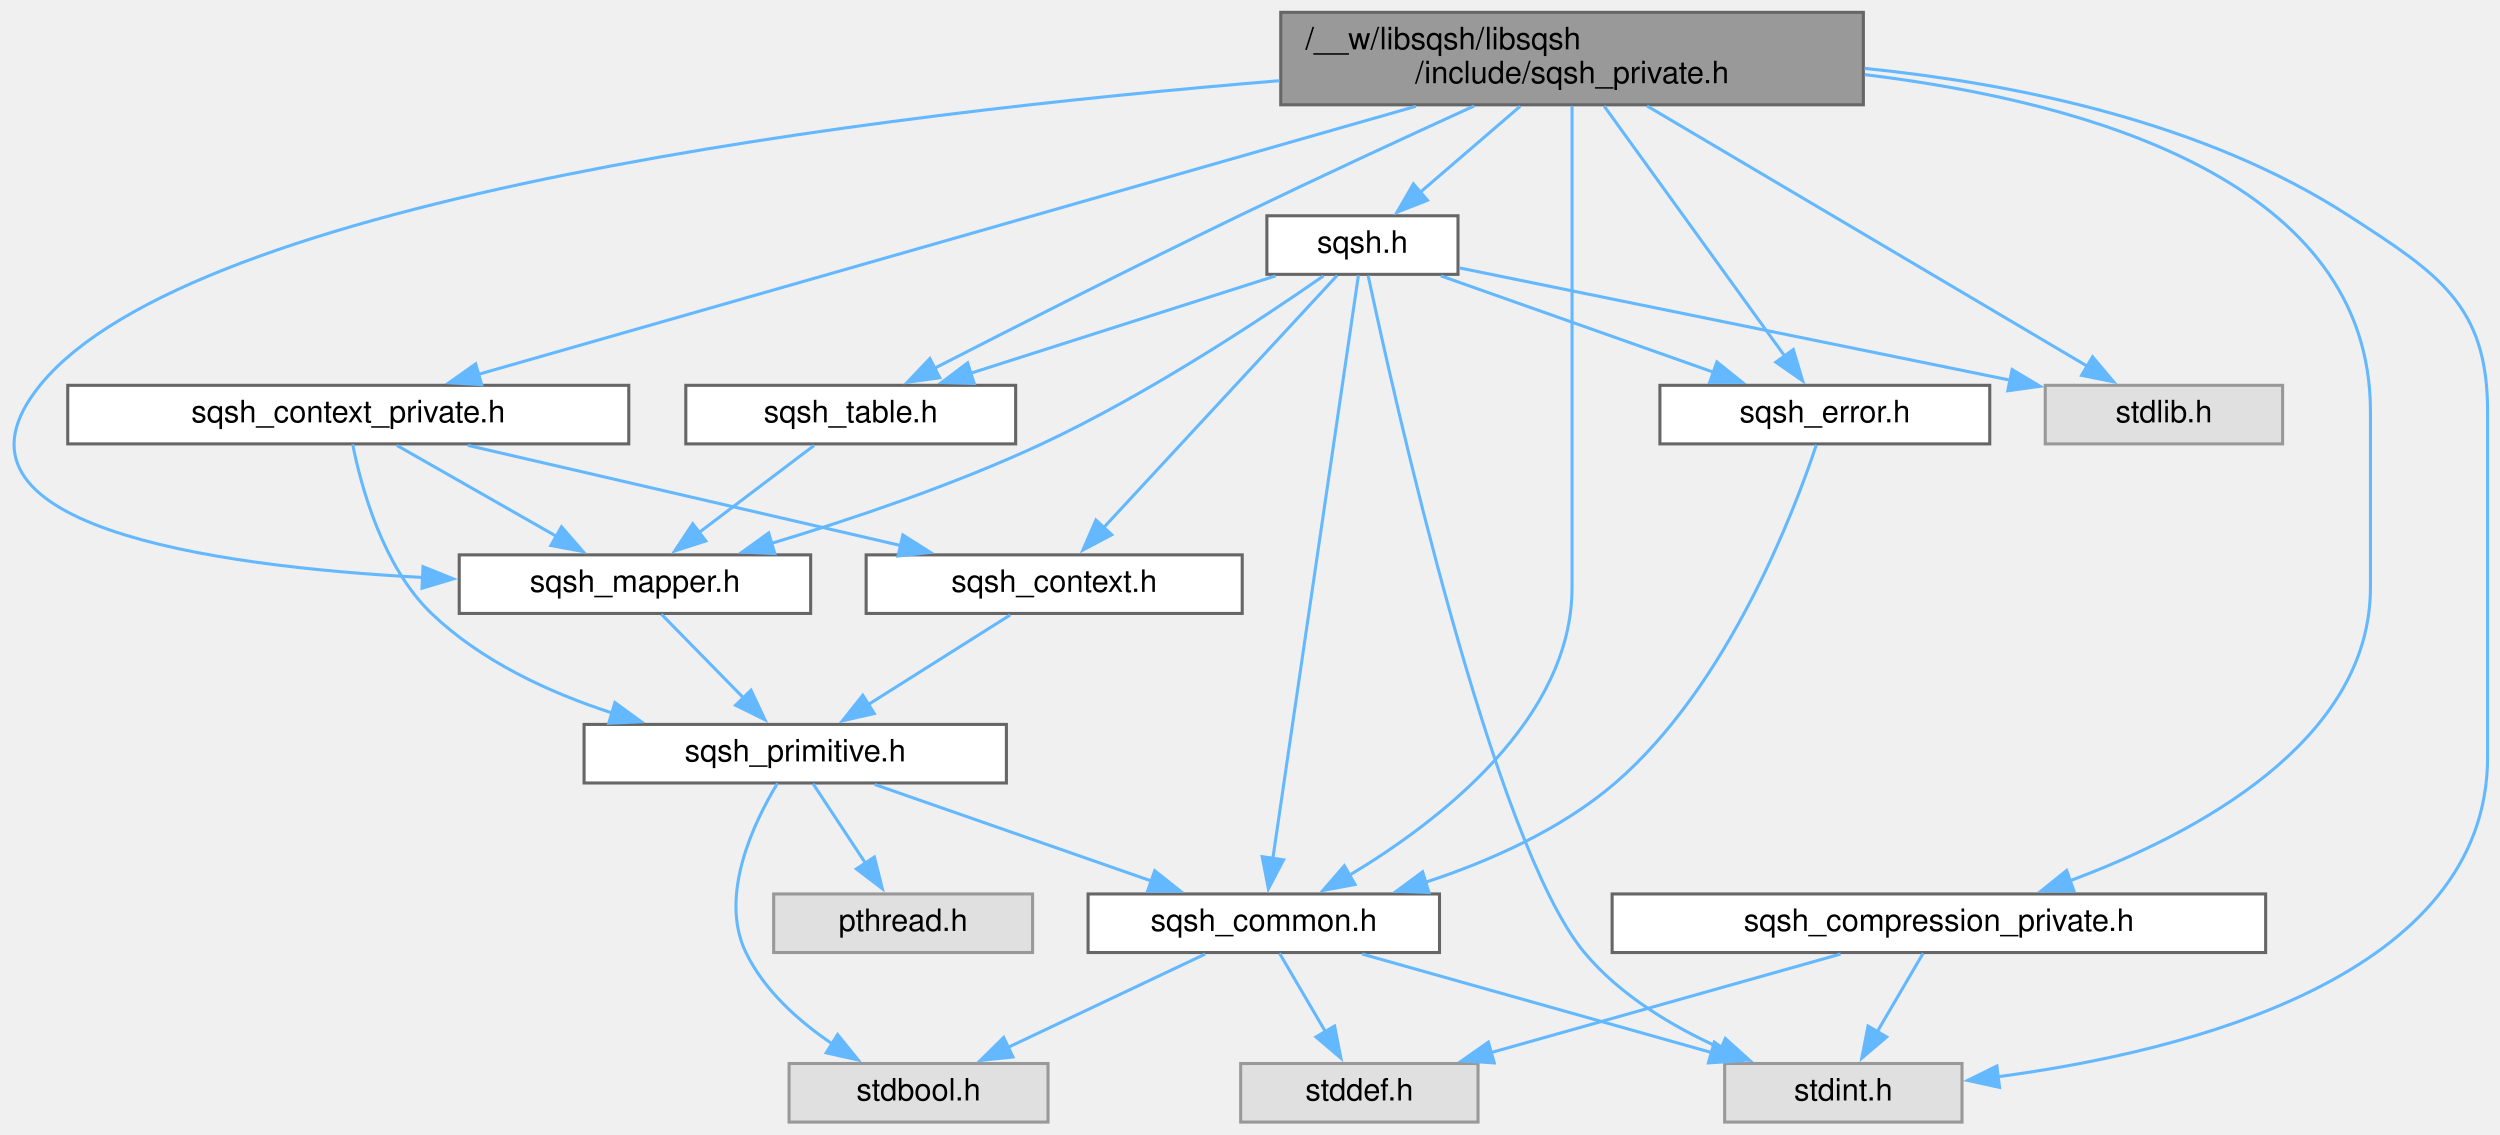
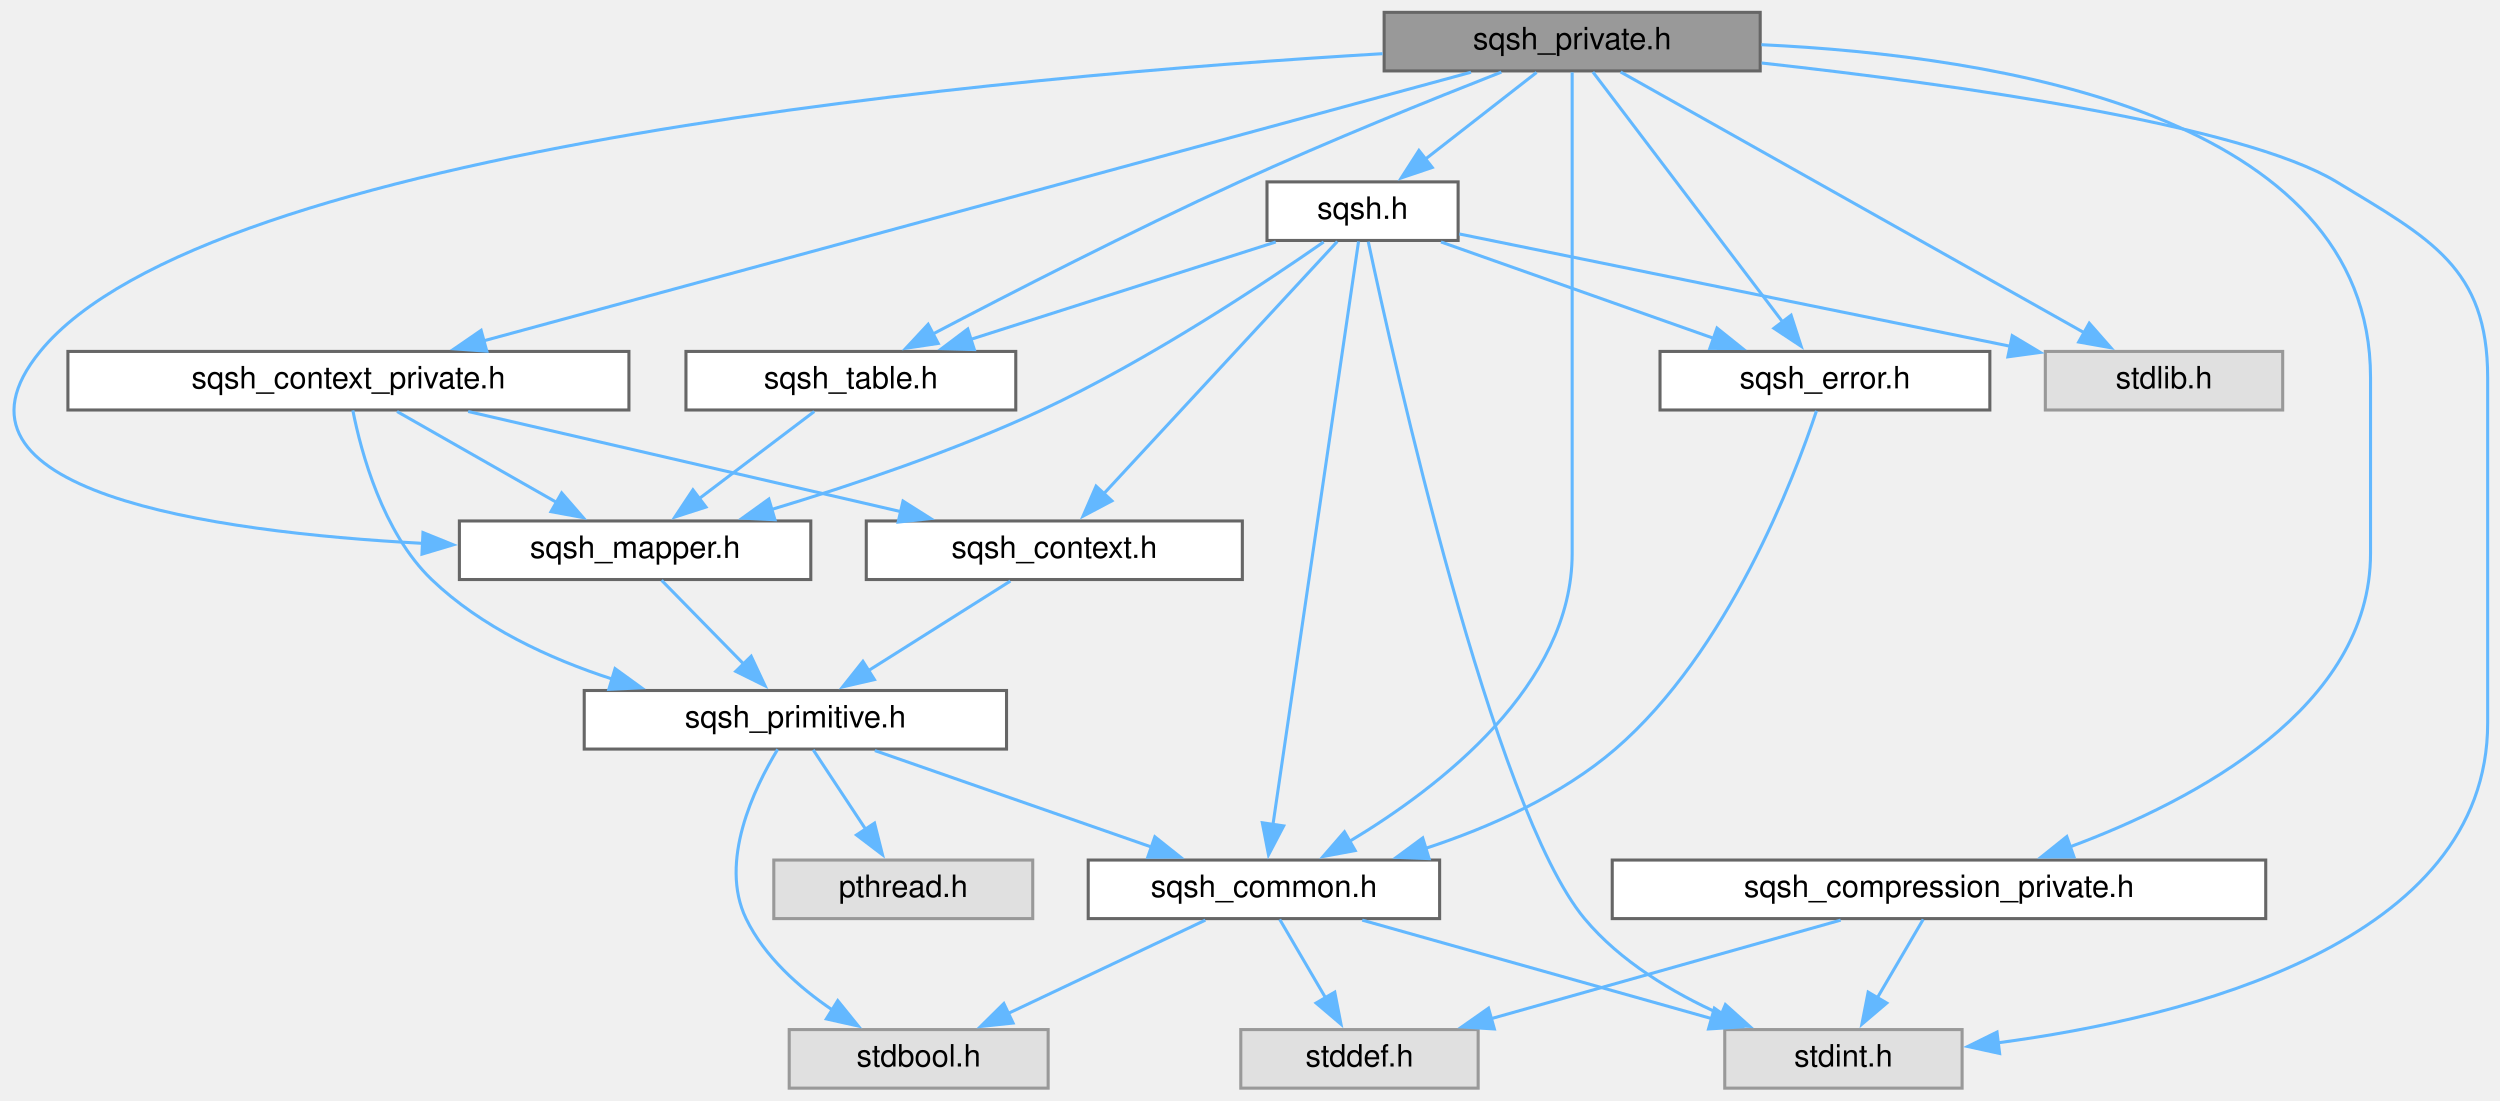
- <svg xmlns="http://www.w3.org/2000/svg" xmlns:xlink="http://www.w3.org/1999/xlink" width="811pt" height="368pt" viewBox="0.00 0.00 810.95 368.00">
-   <g id="graph0" class="graph" transform="scale(1 1) rotate(0) translate(4 364)">
+ <svg xmlns="http://www.w3.org/2000/svg" xmlns:xlink="http://www.w3.org/1999/xlink" width="811pt" height="357pt" viewBox="0.00 0.00 811.03 357.00">
+   <g id="graph0" class="graph" transform="scale(1 1) rotate(0) translate(4 353)">
    <g id="node1" class="node">
      <g id="a_node1">
        <a xlink:title=" ">
-           <polygon fill="#999999" stroke="#666666" points="600.45,-360 411.45,-360 411.45,-330 600.45,-330 600.45,-360" />
-           <text text-anchor="start" x="419.45" y="-348" font-family="Helvetica,sans-Serif" font-size="10.00">/__w/libsqsh/libsqsh</text>
-           <text text-anchor="middle" x="505.95" y="-337" font-family="Helvetica,sans-Serif" font-size="10.00">/include/sqsh_private.h</text>
+           <polygon fill="#999999" stroke="#666666" points="567.03,-349 445.03,-349 445.03,-330 567.03,-330 567.03,-349" />
+           <text text-anchor="middle" x="506.03" y="-337" font-family="Helvetica,sans-Serif" font-size="10.00">sqsh_private.h</text>
        </a>
      </g>
    </g>
    <g id="node2" class="node">
      <g id="a_node2">
        <a xlink:href="sqsh__common_8h.html" target="_top" xlink:title=" ">
-           <polygon fill="white" stroke="#666666" points="462.95,-74 348.95,-74 348.95,-55 462.95,-55 462.95,-74" />
-           <text text-anchor="middle" x="405.95" y="-62" font-family="Helvetica,sans-Serif" font-size="10.00">sqsh_common.h</text>
+           <polygon fill="white" stroke="#666666" points="463.03,-74 349.03,-74 349.03,-55 463.03,-55 463.03,-74" />
+           <text text-anchor="middle" x="406.03" y="-62" font-family="Helvetica,sans-Serif" font-size="10.00">sqsh_common.h</text>
        </a>
      </g>
    </g>
    <g id="edge1" class="edge">
-       <path fill="none" stroke="#63b8ff" d="M505.95,-329.67C505.95,-308.14 505.95,-266.17 505.95,-230.5 505.95,-230.5 505.95,-230.5 505.95,-173.5 505.95,-130.76 463.25,-97.76 433.65,-80.02" />
-       <polygon fill="#63b8ff" stroke="#63b8ff" points="435.55,-77.08 425.14,-75.15 432.08,-83.15 435.55,-77.08" />
+       <path fill="none" stroke="#63b8ff" d="M506.03,-329.54C506.03,-311.03 506.03,-267.25 506.03,-230.5 506.03,-230.5 506.03,-230.5 506.03,-173.5 506.03,-130.76 463.33,-97.76 433.74,-80.02" />
+       <polygon fill="#63b8ff" stroke="#63b8ff" points="435.64,-77.08 425.22,-75.15 432.16,-83.15 435.64,-77.08" />
    </g>
    <g id="node5" class="node">
      <g id="a_node5">
        <a xlink:title=" ">
-           <polygon fill="#e0e0e0" stroke="#999999" points="632.45,-19 555.45,-19 555.45,0 632.45,0 632.45,-19" />
-           <text text-anchor="middle" x="593.95" y="-7" font-family="Helvetica,sans-Serif" font-size="10.00">stdint.h</text>
+           <polygon fill="#e0e0e0" stroke="#999999" points="632.53,-19 555.53,-19 555.53,0 632.53,0 632.53,-19" />
+           <text text-anchor="middle" x="594.03" y="-7" font-family="Helvetica,sans-Serif" font-size="10.00">stdint.h</text>
        </a>
      </g>
    </g>
    <g id="edge30" class="edge">
-       <path fill="none" stroke="#63b8ff" d="M600.83,-341.82C650.96,-336.75 711.53,-324.08 757.95,-294 786.97,-275.19 802.95,-265.09 802.95,-230.5 802.95,-230.5 802.95,-230.5 802.95,-118.5 802.95,-47.18 705.69,-22.9 643.87,-14.68" />
-       <polygon fill="#63b8ff" stroke="#63b8ff" points="644.62,-11.25 634.27,-13.51 643.77,-18.19 644.62,-11.25" />
+       <path fill="none" stroke="#63b8ff" d="M567.5,-332.57C630.49,-325.6 723.41,-312.58 754.03,-294 784.5,-275.5 803.03,-266.15 803.03,-230.5 803.03,-230.5 803.03,-230.5 803.03,-118.5 803.03,-47.18 705.77,-22.9 643.95,-14.68" />
+       <polygon fill="#63b8ff" stroke="#63b8ff" points="644.7,-11.25 634.35,-13.51 643.85,-18.19 644.7,-11.25" />
    </g>
    <g id="node6" class="node">
      <g id="a_node6">
        <a xlink:href="sqsh__compression__private_8h.html" target="_top" xlink:title=" ">
-           <polygon fill="white" stroke="#666666" points="730.95,-74 518.95,-74 518.95,-55 730.95,-55 730.95,-74" />
-           <text text-anchor="middle" x="624.95" y="-62" font-family="Helvetica,sans-Serif" font-size="10.00">sqsh_compression_private.h</text>
+           <polygon fill="white" stroke="#666666" points="731.03,-74 519.03,-74 519.03,-55 731.03,-55 731.03,-74" />
+           <text text-anchor="middle" x="625.03" y="-62" font-family="Helvetica,sans-Serif" font-size="10.00">sqsh_compression_private.h</text>
        </a>
      </g>
    </g>
    <g id="edge5" class="edge">
-       <path fill="none" stroke="#63b8ff" d="M600.92,-339.79C674.84,-330.8 764.95,-304.63 764.95,-230.5 764.95,-230.5 764.95,-230.5 764.95,-173.5 764.95,-123.62 708.55,-93.55 667.35,-78.24" />
-       <polygon fill="#63b8ff" stroke="#63b8ff" points="668.74,-75.02 658.14,-74.99 666.4,-81.62 668.74,-75.02" />
+       <path fill="none" stroke="#63b8ff" d="M567.41,-338.51C644,-334.92 765.03,-315.76 765.03,-230.5 765.03,-230.5 765.03,-230.5 765.03,-173.5 765.03,-123.62 708.63,-93.55 667.43,-78.24" />
+       <polygon fill="#63b8ff" stroke="#63b8ff" points="668.82,-75.02 658.22,-74.99 666.49,-81.62 668.82,-75.02" />
    </g>
    <g id="node7" class="node">
      <g id="a_node7">
        <a xlink:href="sqsh__context__private_8h.html" target="_top" xlink:title=" ">
-           <polygon fill="white" stroke="#666666" points="199.95,-239 17.95,-239 17.95,-220 199.95,-220 199.95,-239" />
-           <text text-anchor="middle" x="108.95" y="-227" font-family="Helvetica,sans-Serif" font-size="10.00">sqsh_context_private.h</text>
+           <polygon fill="white" stroke="#666666" points="200.03,-239 18.03,-239 18.03,-220 200.03,-220 200.03,-239" />
+           <text text-anchor="middle" x="109.03" y="-227" font-family="Helvetica,sans-Serif" font-size="10.00">sqsh_context_private.h</text>
        </a>
      </g>
    </g>
    <g id="edge8" class="edge">
-       <path fill="none" stroke="#63b8ff" d="M455.26,-329.51C376.03,-306.86 224.31,-263.48 150.85,-242.48" />
-       <polygon fill="#63b8ff" stroke="#63b8ff" points="152.21,-239.23 141.63,-239.84 150.28,-245.96 152.21,-239.23" />
+       <path fill="none" stroke="#63b8ff" d="M473.2,-329.57C401.88,-310.17 232.74,-264.15 152.59,-242.35" />
+       <polygon fill="#63b8ff" stroke="#63b8ff" points="153.92,-239.09 143.35,-239.84 152.08,-245.84 153.92,-239.09" />
    </g>
    <g id="node11" class="node">
      <g id="a_node11">
        <a xlink:href="sqsh__mapper_8h.html" target="_top" xlink:title=" ">
-           <polygon fill="white" stroke="#666666" points="258.95,-184 144.95,-184 144.95,-165 258.95,-165 258.95,-184" />
-           <text text-anchor="middle" x="201.95" y="-172" font-family="Helvetica,sans-Serif" font-size="10.00">sqsh_mapper.h</text>
+           <polygon fill="white" stroke="#666666" points="259.03,-184 145.03,-184 145.03,-165 259.03,-165 259.03,-184" />
+           <text text-anchor="middle" x="202.03" y="-172" font-family="Helvetica,sans-Serif" font-size="10.00">sqsh_mapper.h</text>
        </a>
      </g>
    </g>
    <g id="edge19" class="edge">
-       <path fill="none" stroke="#63b8ff" d="M411.04,-337.82C281.19,-327.16 58.55,-300.25 8.95,-239 -27.86,-193.56 63.93,-180.34 133.2,-176.67" />
-       <polygon fill="#63b8ff" stroke="#63b8ff" points="133.2,-180.17 143.03,-176.21 132.87,-173.18 133.2,-180.17" />
+       <path fill="none" stroke="#63b8ff" d="M444.53,-335.59C323.94,-328.45 63.4,-305.51 9.03,-239 -27.98,-193.73 63.87,-180.46 133.21,-176.73" />
+       <polygon fill="#63b8ff" stroke="#63b8ff" points="133.22,-180.24 143.04,-176.27 132.89,-173.24 133.22,-180.24" />
    </g>
    <g id="node12" class="node">
      <g id="a_node12">
        <a xlink:href="sqsh__error_8h.html" target="_top" xlink:title=" ">
-           <polygon fill="white" stroke="#666666" points="641.45,-239 534.45,-239 534.45,-220 641.45,-220 641.45,-239" />
-           <text text-anchor="middle" x="587.95" y="-227" font-family="Helvetica,sans-Serif" font-size="10.00">sqsh_error.h</text>
+           <polygon fill="white" stroke="#666666" points="641.53,-239 534.53,-239 534.53,-220 641.53,-220 641.53,-239" />
+           <text text-anchor="middle" x="588.03" y="-227" font-family="Helvetica,sans-Serif" font-size="10.00">sqsh_error.h</text>
        </a>
      </g>
    </g>
    <g id="edge17" class="edge">
-       <path fill="none" stroke="#63b8ff" d="M516.33,-329.63C531.28,-308.93 558.84,-270.78 575.07,-248.32" />
-       <polygon fill="#63b8ff" stroke="#63b8ff" points="577.73,-250.61 580.75,-240.46 572.06,-246.51 577.73,-250.61" />
+       <path fill="none" stroke="#63b8ff" d="M512.74,-329.66C526.19,-311.94 556.7,-271.77 574.47,-248.35" />
+       <polygon fill="#63b8ff" stroke="#63b8ff" points="577.05,-250.75 580.31,-240.67 571.48,-246.51 577.05,-250.75" />
    </g>
    <g id="node13" class="node">
      <g id="a_node13">
        <a xlink:href="sqsh__table_8h.html" target="_top" xlink:title=" ">
-           <polygon fill="white" stroke="#666666" points="325.45,-239 218.45,-239 218.45,-220 325.45,-220 325.45,-239" />
-           <text text-anchor="middle" x="271.95" y="-227" font-family="Helvetica,sans-Serif" font-size="10.00">sqsh_table.h</text>
+           <polygon fill="white" stroke="#666666" points="325.53,-239 218.53,-239 218.53,-220 325.53,-220 325.53,-239" />
+           <text text-anchor="middle" x="272.03" y="-227" font-family="Helvetica,sans-Serif" font-size="10.00">sqsh_table.h</text>
        </a>
      </g>
    </g>
    <g id="edge20" class="edge">
-       <path fill="none" stroke="#63b8ff" d="M474.15,-329.62C452.57,-319.77 423.43,-306.32 397.95,-294 363.59,-277.4 324.4,-257.49 298.98,-244.45" />
-       <polygon fill="#63b8ff" stroke="#63b8ff" points="300.82,-241.46 290.32,-240 297.62,-247.69 300.82,-241.46" />
+       <path fill="none" stroke="#63b8ff" d="M483.06,-329.62C461.04,-320.98 426.98,-307.24 398.03,-294 363.14,-278.05 323.77,-257.85 298.47,-244.57" />
+       <polygon fill="#63b8ff" stroke="#63b8ff" points="300.36,-241.6 289.88,-240.04 297.1,-247.8 300.36,-241.6" />
    </g>
    <g id="node14" class="node">
      <g id="a_node14">
        <a xlink:href="sqsh_8h.html" target="_top" xlink:title=" ">
-           <polygon fill="white" stroke="#666666" points="468.95,-294 406.95,-294 406.95,-275 468.95,-275 468.95,-294" />
-           <text text-anchor="middle" x="437.95" y="-282" font-family="Helvetica,sans-Serif" font-size="10.00">sqsh.h</text>
+           <polygon fill="white" stroke="#666666" points="469.03,-294 407.03,-294 407.03,-275 469.03,-275 469.03,-294" />
+           <text text-anchor="middle" x="438.03" y="-282" font-family="Helvetica,sans-Serif" font-size="10.00">sqsh.h</text>
        </a>
      </g>
    </g>
    <g id="edge22" class="edge">
-       <path fill="none" stroke="#63b8ff" d="M489.14,-329.54C479.26,-321.04 466.76,-310.29 456.58,-301.53" />
-       <polygon fill="#63b8ff" stroke="#63b8ff" points="459.04,-299.03 449.18,-295.16 454.48,-304.34 459.04,-299.03" />
+       <path fill="none" stroke="#63b8ff" d="M494.49,-329.51C484.57,-321.77 470.02,-310.43 458.17,-301.2" />
+       <polygon fill="#63b8ff" stroke="#63b8ff" points="460.63,-298.68 450.59,-295.29 456.32,-304.2 460.63,-298.68" />
    </g>
    <g id="node15" class="node">
      <g id="a_node15">
        <a xlink:title=" ">
-           <polygon fill="#e0e0e0" stroke="#999999" points="736.45,-239 659.45,-239 659.45,-220 736.45,-220 736.45,-239" />
-           <text text-anchor="middle" x="697.95" y="-227" font-family="Helvetica,sans-Serif" font-size="10.00">stdlib.h</text>
+           <polygon fill="#e0e0e0" stroke="#999999" points="736.53,-239 659.53,-239 659.53,-220 736.53,-220 736.53,-239" />
+           <text text-anchor="middle" x="698.03" y="-227" font-family="Helvetica,sans-Serif" font-size="10.00">stdlib.h</text>
        </a>
      </g>
    </g>
    <g id="edge31" class="edge">
-       <path fill="none" stroke="#63b8ff" d="M530.26,-329.63C567.06,-307.87 636.52,-266.81 673.44,-244.99" />
-       <polygon fill="#63b8ff" stroke="#63b8ff" points="674.8,-248.25 681.63,-240.15 671.24,-242.22 674.8,-248.25" />
+       <path fill="none" stroke="#63b8ff" d="M521.74,-329.66C554.79,-311.07 631.78,-267.77 672.2,-245.03" />
+       <polygon fill="#63b8ff" stroke="#63b8ff" points="673.78,-248.16 680.78,-240.2 670.35,-242.05 673.78,-248.16" />
    </g>
    <g id="node3" class="node">
      <g id="a_node3">
        <a xlink:title=" ">
-           <polygon fill="#e0e0e0" stroke="#999999" points="335.95,-19 251.95,-19 251.95,0 335.95,0 335.95,-19" />
-           <text text-anchor="middle" x="293.95" y="-7" font-family="Helvetica,sans-Serif" font-size="10.00">stdbool.h</text>
+           <polygon fill="#e0e0e0" stroke="#999999" points="336.03,-19 252.03,-19 252.03,0 336.03,0 336.03,-19" />
+           <text text-anchor="middle" x="294.03" y="-7" font-family="Helvetica,sans-Serif" font-size="10.00">stdbool.h</text>
        </a>
      </g>
    </g>
    <g id="edge2" class="edge">
-       <path fill="none" stroke="#63b8ff" d="M386.95,-54.51C369.38,-46.2 343.03,-33.73 322.86,-24.18" />
-       <polygon fill="#63b8ff" stroke="#63b8ff" points="324.57,-21.12 314.03,-20.01 321.57,-27.45 324.57,-21.12" />
+       <path fill="none" stroke="#63b8ff" d="M387.03,-54.51C369.47,-46.2 343.11,-33.73 322.94,-24.18" />
+       <polygon fill="#63b8ff" stroke="#63b8ff" points="324.65,-21.12 314.12,-20.01 321.66,-27.45 324.65,-21.12" />
    </g>
    <g id="node4" class="node">
      <g id="a_node4">
        <a xlink:title=" ">
-           <polygon fill="#e0e0e0" stroke="#999999" points="475.45,-19 398.45,-19 398.45,0 475.45,0 475.45,-19" />
-           <text text-anchor="middle" x="436.95" y="-7" font-family="Helvetica,sans-Serif" font-size="10.00">stddef.h</text>
+           <polygon fill="#e0e0e0" stroke="#999999" points="475.53,-19 398.53,-19 398.53,0 475.53,0 475.53,-19" />
+           <text text-anchor="middle" x="437.03" y="-7" font-family="Helvetica,sans-Serif" font-size="10.00">stddef.h</text>
        </a>
      </g>
    </g>
    <g id="edge3" class="edge">
-       <path fill="none" stroke="#63b8ff" d="M411.06,-54.75C415.12,-47.81 420.94,-37.86 426.03,-29.16" />
-       <polygon fill="#63b8ff" stroke="#63b8ff" points="428.92,-31.15 430.95,-20.75 422.88,-27.61 428.92,-31.15" />
+       <path fill="none" stroke="#63b8ff" d="M411.15,-54.75C415.21,-47.81 421.02,-37.86 426.11,-29.16" />
+       <polygon fill="#63b8ff" stroke="#63b8ff" points="429.01,-31.15 431.03,-20.75 422.96,-27.61 429.01,-31.15" />
    </g>
    <g id="edge4" class="edge">
-       <path fill="none" stroke="#63b8ff" d="M437.84,-54.51C469.13,-45.69 517.03,-32.18 551.52,-22.46" />
-       <polygon fill="#63b8ff" stroke="#63b8ff" points="552.08,-25.94 560.76,-19.86 550.18,-19.2 552.08,-25.94" />
+       <path fill="none" stroke="#63b8ff" d="M437.92,-54.51C469.21,-45.69 517.12,-32.18 551.61,-22.46" />
+       <polygon fill="#63b8ff" stroke="#63b8ff" points="552.16,-25.94 560.84,-19.86 550.26,-19.2 552.16,-25.94" />
    </g>
    <g id="edge6" class="edge">
-       <path fill="none" stroke="#63b8ff" d="M593.05,-54.51C561.76,-45.69 513.86,-32.18 479.37,-22.46" />
-       <polygon fill="#63b8ff" stroke="#63b8ff" points="480.71,-19.2 470.14,-19.86 478.81,-25.94 480.71,-19.2" />
+       <path fill="none" stroke="#63b8ff" d="M593.14,-54.51C561.85,-45.69 513.94,-32.18 479.45,-22.46" />
+       <polygon fill="#63b8ff" stroke="#63b8ff" points="480.79,-19.2 470.22,-19.86 478.89,-25.94 480.79,-19.2" />
    </g>
    <g id="edge7" class="edge">
-       <path fill="none" stroke="#63b8ff" d="M619.83,-54.75C615.77,-47.81 609.95,-37.86 604.86,-29.16" />
-       <polygon fill="#63b8ff" stroke="#63b8ff" points="608.01,-27.61 599.94,-20.75 601.97,-31.15 608.01,-27.61" />
+       <path fill="none" stroke="#63b8ff" d="M619.91,-54.75C615.85,-47.81 610.03,-37.86 604.94,-29.16" />
+       <polygon fill="#63b8ff" stroke="#63b8ff" points="608.09,-27.61 600.02,-20.75 602.05,-31.15 608.09,-27.61" />
    </g>
    <g id="node8" class="node">
      <g id="a_node8">
        <a xlink:href="sqsh__context_8h.html" target="_top" xlink:title=" ">
-           <polygon fill="white" stroke="#666666" points="398.95,-184 276.95,-184 276.95,-165 398.95,-165 398.95,-184" />
-           <text text-anchor="middle" x="337.95" y="-172" font-family="Helvetica,sans-Serif" font-size="10.00">sqsh_context.h</text>
+           <polygon fill="white" stroke="#666666" points="399.03,-184 277.03,-184 277.03,-165 399.03,-165 399.03,-184" />
+           <text text-anchor="middle" x="338.03" y="-172" font-family="Helvetica,sans-Serif" font-size="10.00">sqsh_context.h</text>
        </a>
      </g>
    </g>
    <g id="edge9" class="edge">
-       <path fill="none" stroke="#63b8ff" d="M147.79,-219.51C186.48,-210.55 246.03,-196.77 288.17,-187.02" />
-       <polygon fill="#63b8ff" stroke="#63b8ff" points="288.86,-190.45 297.82,-184.79 287.29,-183.63 288.86,-190.45" />
+       <path fill="none" stroke="#63b8ff" d="M147.87,-219.51C186.57,-210.55 246.12,-196.77 288.25,-187.02" />
+       <polygon fill="#63b8ff" stroke="#63b8ff" points="288.95,-190.45 297.9,-184.79 287.37,-183.63 288.95,-190.45" />
    </g>
    <g id="node9" class="node">
      <g id="a_node9">
        <a xlink:href="sqsh__primitive_8h.html" target="_top" xlink:title=" ">
-           <polygon fill="white" stroke="#666666" points="322.45,-129 185.45,-129 185.45,-110 322.45,-110 322.45,-129" />
-           <text text-anchor="middle" x="253.95" y="-117" font-family="Helvetica,sans-Serif" font-size="10.00">sqsh_primitive.h</text>
+           <polygon fill="white" stroke="#666666" points="322.53,-129 185.53,-129 185.53,-110 322.53,-110 322.53,-129" />
+           <text text-anchor="middle" x="254.03" y="-117" font-family="Helvetica,sans-Serif" font-size="10.00">sqsh_primitive.h</text>
        </a>
      </g>
    </g>
    <g id="edge16" class="edge">
-       <path fill="none" stroke="#63b8ff" d="M110.38,-219.88C113.05,-206.39 120.04,-180.26 135.95,-165 152.02,-149.58 173.95,-139.39 194.54,-132.71" />
-       <polygon fill="#63b8ff" stroke="#63b8ff" points="195.45,-136.09 204.02,-129.87 193.44,-129.38 195.45,-136.09" />
+       <path fill="none" stroke="#63b8ff" d="M110.46,-219.88C113.13,-206.39 120.12,-180.26 136.03,-165 152.1,-149.58 174.03,-139.39 194.62,-132.71" />
+       <polygon fill="#63b8ff" stroke="#63b8ff" points="195.53,-136.09 204.11,-129.87 193.52,-129.38 195.53,-136.09" />
    </g>
    <g id="edge14" class="edge">
-       <path fill="none" stroke="#63b8ff" d="M124.72,-219.51C138.97,-211.39 160.18,-199.3 176.77,-189.85" />
-       <polygon fill="#63b8ff" stroke="#63b8ff" points="178.13,-193.1 185.09,-185.11 174.67,-187.02 178.13,-193.1" />
+       <path fill="none" stroke="#63b8ff" d="M124.8,-219.51C139.05,-211.39 160.27,-199.3 176.86,-189.85" />
+       <polygon fill="#63b8ff" stroke="#63b8ff" points="178.21,-193.1 185.17,-185.11 174.75,-187.02 178.21,-193.1" />
    </g>
    <g id="edge10" class="edge">
-       <path fill="none" stroke="#63b8ff" d="M323.7,-164.51C311.07,-156.54 292.39,-144.75 277.53,-135.38" />
-       <polygon fill="#63b8ff" stroke="#63b8ff" points="279.59,-132.54 269.26,-130.17 275.85,-138.46 279.59,-132.54" />
+       <path fill="none" stroke="#63b8ff" d="M323.78,-164.51C311.15,-156.54 292.47,-144.75 277.62,-135.38" />
+       <polygon fill="#63b8ff" stroke="#63b8ff" points="279.67,-132.54 269.35,-130.17 275.94,-138.46 279.67,-132.54" />
    </g>
    <g id="edge11" class="edge">
-       <path fill="none" stroke="#63b8ff" d="M279.73,-109.51C304.37,-100.92 341.76,-87.88 369.45,-78.22" />
-       <polygon fill="#63b8ff" stroke="#63b8ff" points="370.57,-81.54 378.86,-74.94 368.26,-74.93 370.57,-81.54" />
+       <path fill="none" stroke="#63b8ff" d="M279.81,-109.51C304.45,-100.92 341.84,-87.88 369.54,-78.22" />
+       <polygon fill="#63b8ff" stroke="#63b8ff" points="370.65,-81.54 378.94,-74.94 368.35,-74.93 370.65,-81.54" />
    </g>
    <g id="edge13" class="edge">
-       <path fill="none" stroke="#63b8ff" d="M248.2,-109.91C240.57,-97.34 229.05,-73.43 237.95,-55 243.9,-42.67 255.11,-32.71 265.95,-25.36" />
-       <polygon fill="#63b8ff" stroke="#63b8ff" points="267.69,-28.39 274.35,-20.15 264,-22.45 267.69,-28.39" />
+       <path fill="none" stroke="#63b8ff" d="M248.28,-109.91C240.66,-97.34 229.13,-73.43 238.03,-55 243.98,-42.67 255.19,-32.71 266.03,-25.36" />
+       <polygon fill="#63b8ff" stroke="#63b8ff" points="267.77,-28.39 274.43,-20.15 264.08,-22.45 267.77,-28.39" />
    </g>
    <g id="node10" class="node">
      <g id="a_node10">
        <a xlink:title=" ">
-           <polygon fill="#e0e0e0" stroke="#999999" points="330.95,-74 246.95,-74 246.95,-55 330.95,-55 330.95,-74" />
-           <text text-anchor="middle" x="288.95" y="-62" font-family="Helvetica,sans-Serif" font-size="10.00">pthread.h</text>
+           <polygon fill="#e0e0e0" stroke="#999999" points="331.03,-74 247.03,-74 247.03,-55 331.03,-55 331.03,-74" />
+           <text text-anchor="middle" x="289.03" y="-62" font-family="Helvetica,sans-Serif" font-size="10.00">pthread.h</text>
        </a>
      </g>
    </g>
    <g id="edge12" class="edge">
-       <path fill="none" stroke="#63b8ff" d="M259.73,-109.75C264.36,-102.73 271.02,-92.64 276.81,-83.87" />
-       <polygon fill="#63b8ff" stroke="#63b8ff" points="279.62,-85.98 282.21,-75.71 273.78,-82.12 279.62,-85.98" />
+       <path fill="none" stroke="#63b8ff" d="M259.81,-109.75C264.44,-102.73 271.1,-92.64 276.9,-83.87" />
+       <polygon fill="#63b8ff" stroke="#63b8ff" points="279.7,-85.98 282.29,-75.71 273.86,-82.12 279.7,-85.98" />
    </g>
    <g id="edge15" class="edge">
-       <path fill="none" stroke="#63b8ff" d="M210.53,-164.75C217.79,-157.35 228.4,-146.54 237.31,-137.45" />
-       <polygon fill="#63b8ff" stroke="#63b8ff" points="239.61,-140.11 244.11,-130.52 234.61,-135.21 239.61,-140.11" />
+       <path fill="none" stroke="#63b8ff" d="M210.62,-164.75C217.87,-157.35 228.48,-146.54 237.39,-137.45" />
+       <polygon fill="#63b8ff" stroke="#63b8ff" points="239.69,-140.11 244.19,-130.52 234.69,-135.21 239.69,-140.11" />
    </g>
    <g id="edge18" class="edge">
-       <path fill="none" stroke="#63b8ff" d="M585.21,-219.73C578.02,-198.08 556.61,-141.58 519.95,-110 502.48,-94.96 479.34,-84.67 458.47,-77.81" />
-       <polygon fill="#63b8ff" stroke="#63b8ff" points="459.53,-74.47 448.94,-74.88 457.47,-81.17 459.53,-74.47" />
+       <path fill="none" stroke="#63b8ff" d="M585.29,-219.73C578.1,-198.08 556.69,-141.58 520.03,-110 502.56,-94.96 479.42,-84.67 458.56,-77.81" />
+       <polygon fill="#63b8ff" stroke="#63b8ff" points="459.61,-74.47 449.02,-74.88 457.55,-81.17 459.61,-74.47" />
    </g>
    <g id="edge21" class="edge">
-       <path fill="none" stroke="#63b8ff" d="M260.07,-219.51C249.85,-211.77 234.87,-200.43 222.68,-191.2" />
-       <polygon fill="#63b8ff" stroke="#63b8ff" points="224.94,-188.52 214.85,-185.27 220.71,-194.1 224.94,-188.52" />
+       <path fill="none" stroke="#63b8ff" d="M260.15,-219.51C249.94,-211.77 234.96,-200.43 222.76,-191.2" />
+       <polygon fill="#63b8ff" stroke="#63b8ff" points="225.02,-188.52 214.93,-185.27 220.79,-194.1 225.02,-188.52" />
    </g>
    <g id="edge23" class="edge">
-       <path fill="none" stroke="#63b8ff" d="M436.65,-274.68C431.94,-242.57 415.61,-131.33 408.88,-85.49" />
-       <polygon fill="#63b8ff" stroke="#63b8ff" points="412.36,-85.07 407.44,-75.68 405.43,-86.09 412.36,-85.07" />
+       <path fill="none" stroke="#63b8ff" d="M436.73,-274.68C432.02,-242.57 415.69,-131.33 408.96,-85.49" />
+       <polygon fill="#63b8ff" stroke="#63b8ff" points="412.44,-85.07 407.52,-75.68 405.51,-86.09 412.44,-85.07" />
    </g>
    <g id="edge28" class="edge">
-       <path fill="none" stroke="#63b8ff" d="M439.8,-274.61C447.81,-236.92 480.33,-90.56 509.95,-55 521.53,-41.09 538.61,-30.93 554.35,-23.86" />
-       <polygon fill="#63b8ff" stroke="#63b8ff" points="555.66,-27.11 563.55,-20.03 552.97,-20.64 555.66,-27.11" />
+       <path fill="none" stroke="#63b8ff" d="M439.88,-274.61C447.89,-236.92 480.42,-90.56 510.03,-55 521.61,-41.09 538.69,-30.93 554.43,-23.86" />
+       <polygon fill="#63b8ff" stroke="#63b8ff" points="555.74,-27.11 563.63,-20.03 553.05,-20.64 555.74,-27.11" />
    </g>
    <g id="edge24" class="edge">
-       <path fill="none" stroke="#63b8ff" d="M429.76,-274.66C413.21,-256.78 375.49,-216.05 353.9,-192.73" />
-       <polygon fill="#63b8ff" stroke="#63b8ff" points="356.63,-190.53 347.27,-185.57 351.5,-195.29 356.63,-190.53" />
+       <path fill="none" stroke="#63b8ff" d="M429.84,-274.66C413.29,-256.78 375.57,-216.05 353.98,-192.73" />
+       <polygon fill="#63b8ff" stroke="#63b8ff" points="356.72,-190.53 347.35,-185.57 351.58,-195.29 356.72,-190.53" />
    </g>
    <g id="edge26" class="edge">
-       <path fill="none" stroke="#63b8ff" d="M425.33,-274.51C406.27,-261.23 368.64,-236.19 333.95,-220 305.57,-206.76 272.12,-195.52 246,-187.66" />
-       <polygon fill="#63b8ff" stroke="#63b8ff" points="247.32,-184.4 236.74,-184.92 245.34,-191.11 247.32,-184.4" />
+       <path fill="none" stroke="#63b8ff" d="M425.41,-274.51C406.35,-261.23 368.73,-236.19 334.03,-220 305.65,-206.76 272.2,-195.52 246.08,-187.66" />
+       <polygon fill="#63b8ff" stroke="#63b8ff" points="247.4,-184.4 236.82,-184.92 245.42,-191.11 247.4,-184.4" />
    </g>
    <g id="edge25" class="edge">
-       <path fill="none" stroke="#63b8ff" d="M463.39,-274.51C487.71,-265.92 524.6,-252.88 551.93,-243.22" />
-       <polygon fill="#63b8ff" stroke="#63b8ff" points="552.94,-246.58 561.2,-239.95 550.6,-239.98 552.94,-246.58" />
+       <path fill="none" stroke="#63b8ff" d="M463.47,-274.51C487.79,-265.92 524.69,-252.88 552.02,-243.22" />
+       <polygon fill="#63b8ff" stroke="#63b8ff" points="553.02,-246.58 561.28,-239.95 550.69,-239.98 553.02,-246.58" />
    </g>
    <g id="edge27" class="edge">
-       <path fill="none" stroke="#63b8ff" d="M409.79,-274.51C382.52,-265.8 340.95,-252.53 310.6,-242.84" />
-       <polygon fill="#63b8ff" stroke="#63b8ff" points="312,-239.61 301.41,-239.91 309.87,-246.28 312,-239.61" />
+       <path fill="none" stroke="#63b8ff" d="M409.87,-274.51C382.6,-265.8 341.04,-252.53 310.68,-242.84" />
+       <polygon fill="#63b8ff" stroke="#63b8ff" points="312.08,-239.61 301.49,-239.91 309.95,-246.28 312.08,-239.61" />
    </g>
    <g id="edge29" class="edge">
-       <path fill="none" stroke="#63b8ff" d="M469.31,-277.11C513.73,-268.05 595.41,-251.4 648.17,-240.65" />
-       <polygon fill="#63b8ff" stroke="#63b8ff" points="648.7,-244.11 657.8,-238.68 647.3,-237.25 648.7,-244.11" />
+       <path fill="none" stroke="#63b8ff" d="M469.39,-277.11C513.81,-268.05 595.5,-251.4 648.25,-240.65" />
+       <polygon fill="#63b8ff" stroke="#63b8ff" points="648.79,-244.11 657.88,-238.68 647.39,-237.25 648.79,-244.11" />
    </g>
  </g>
</svg>
